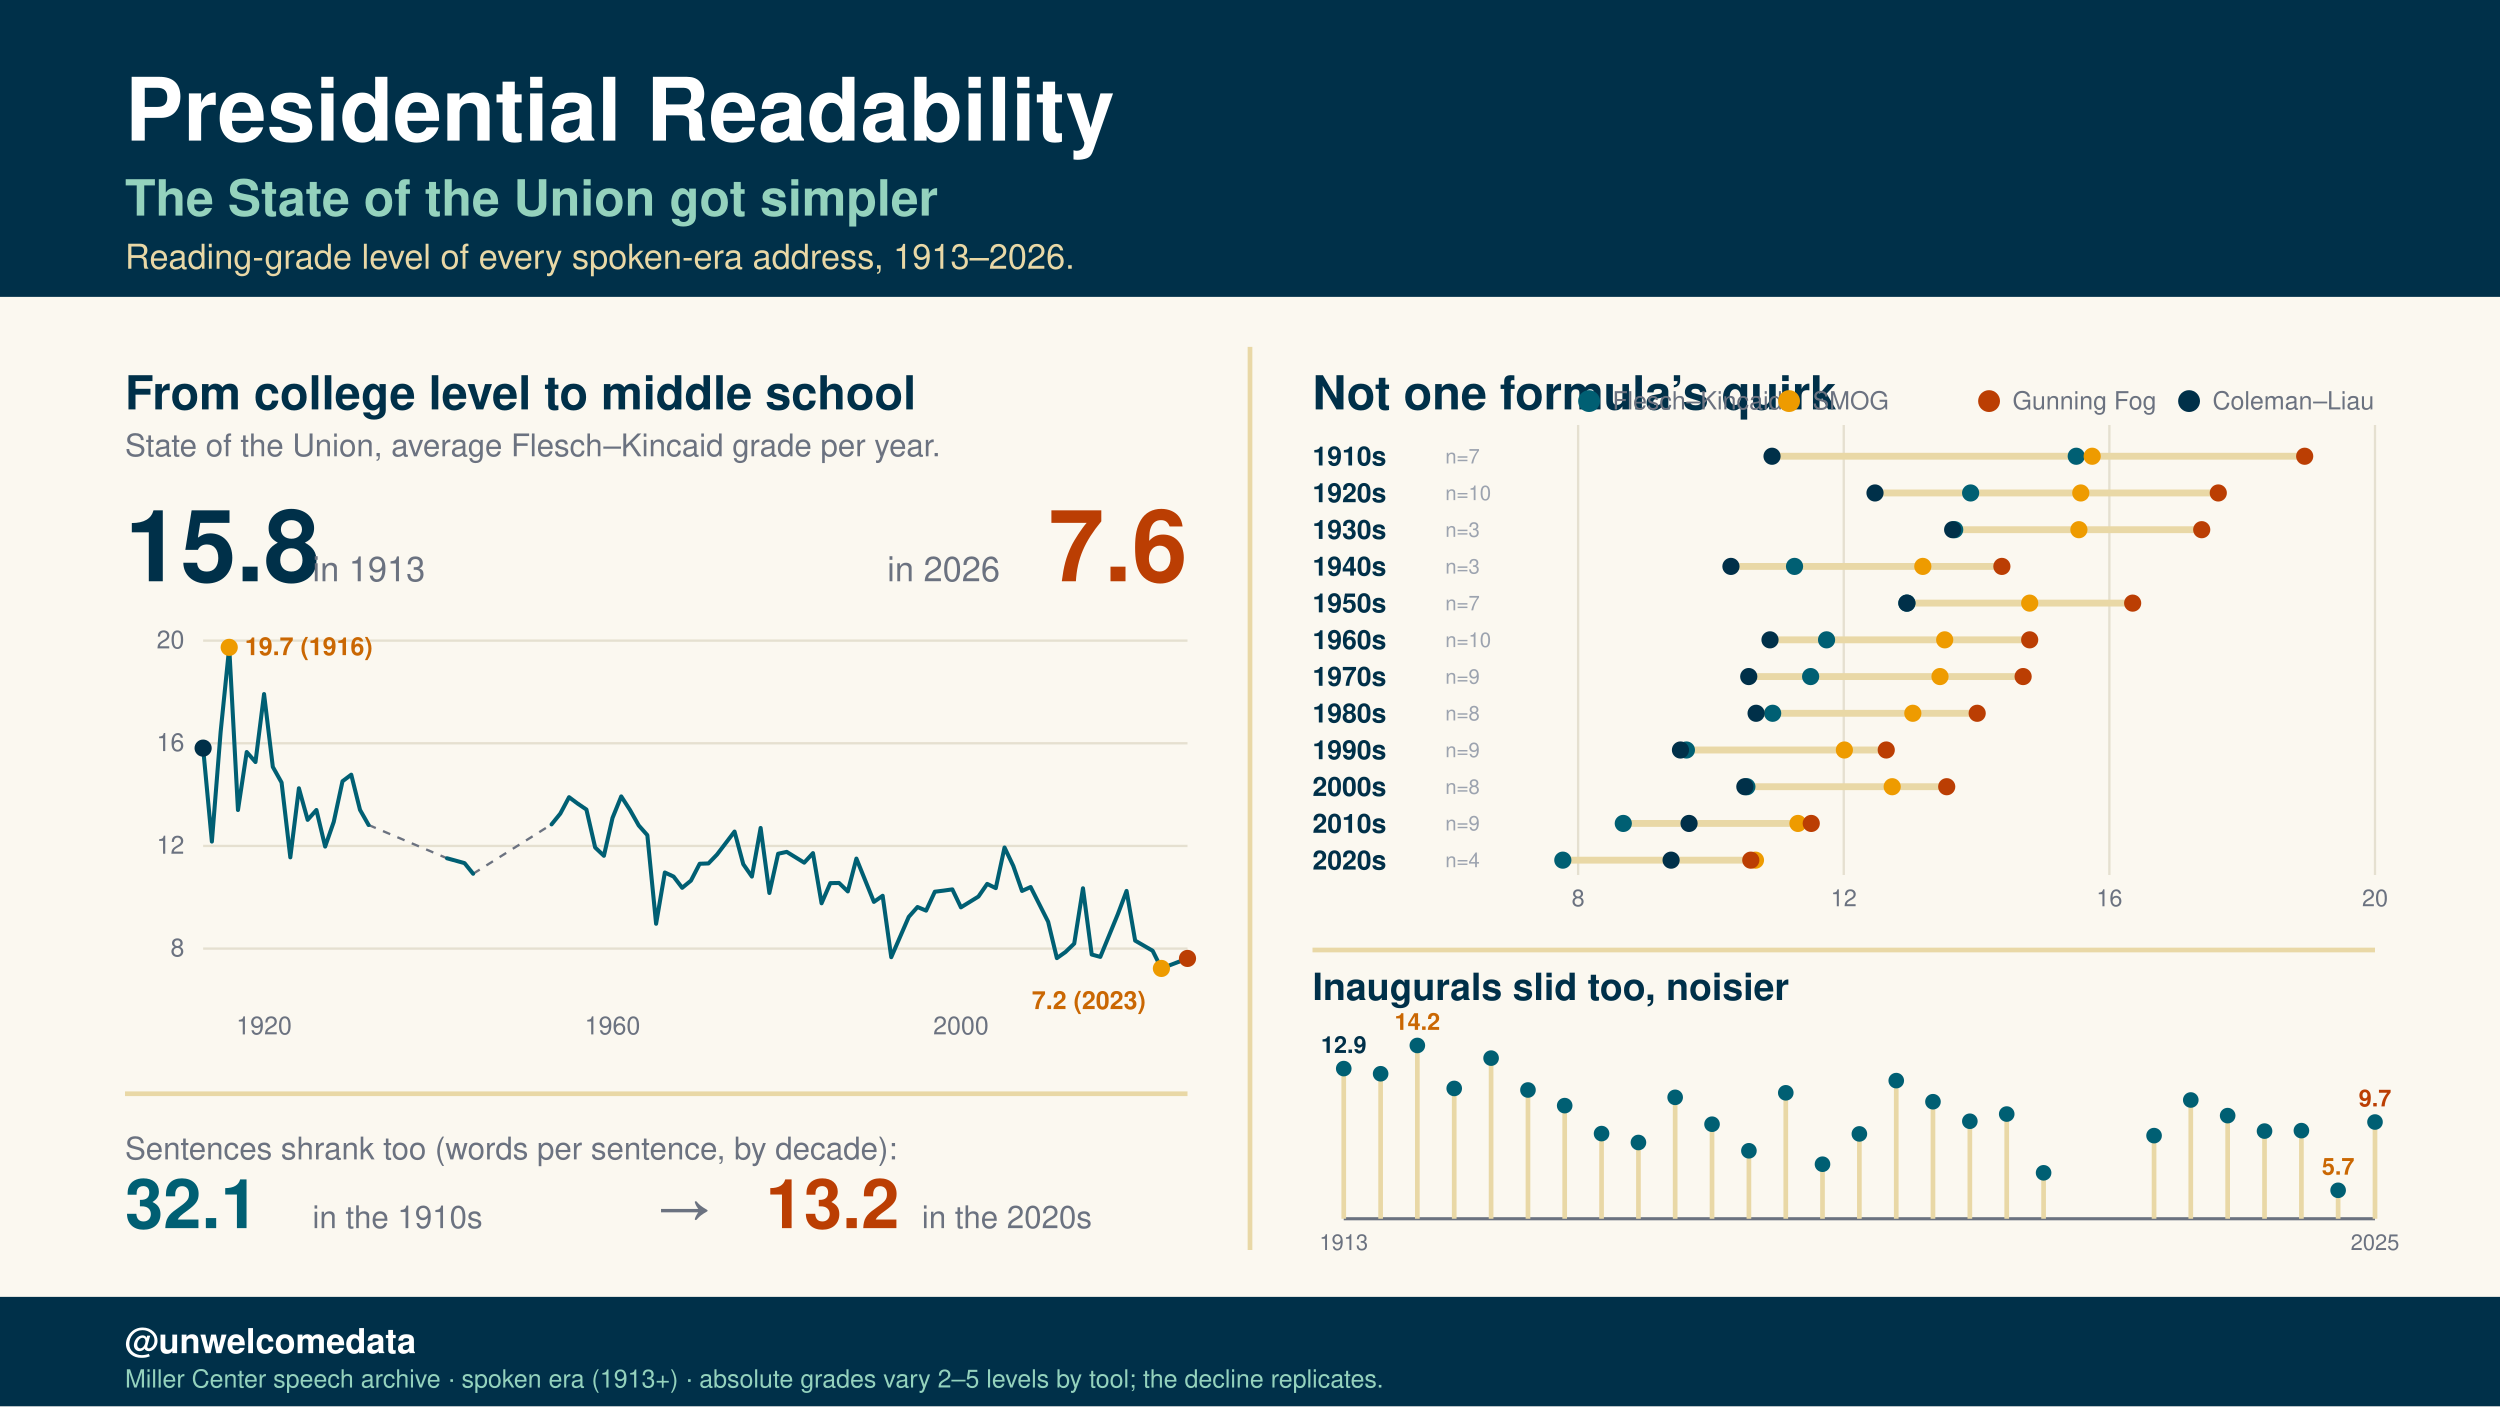
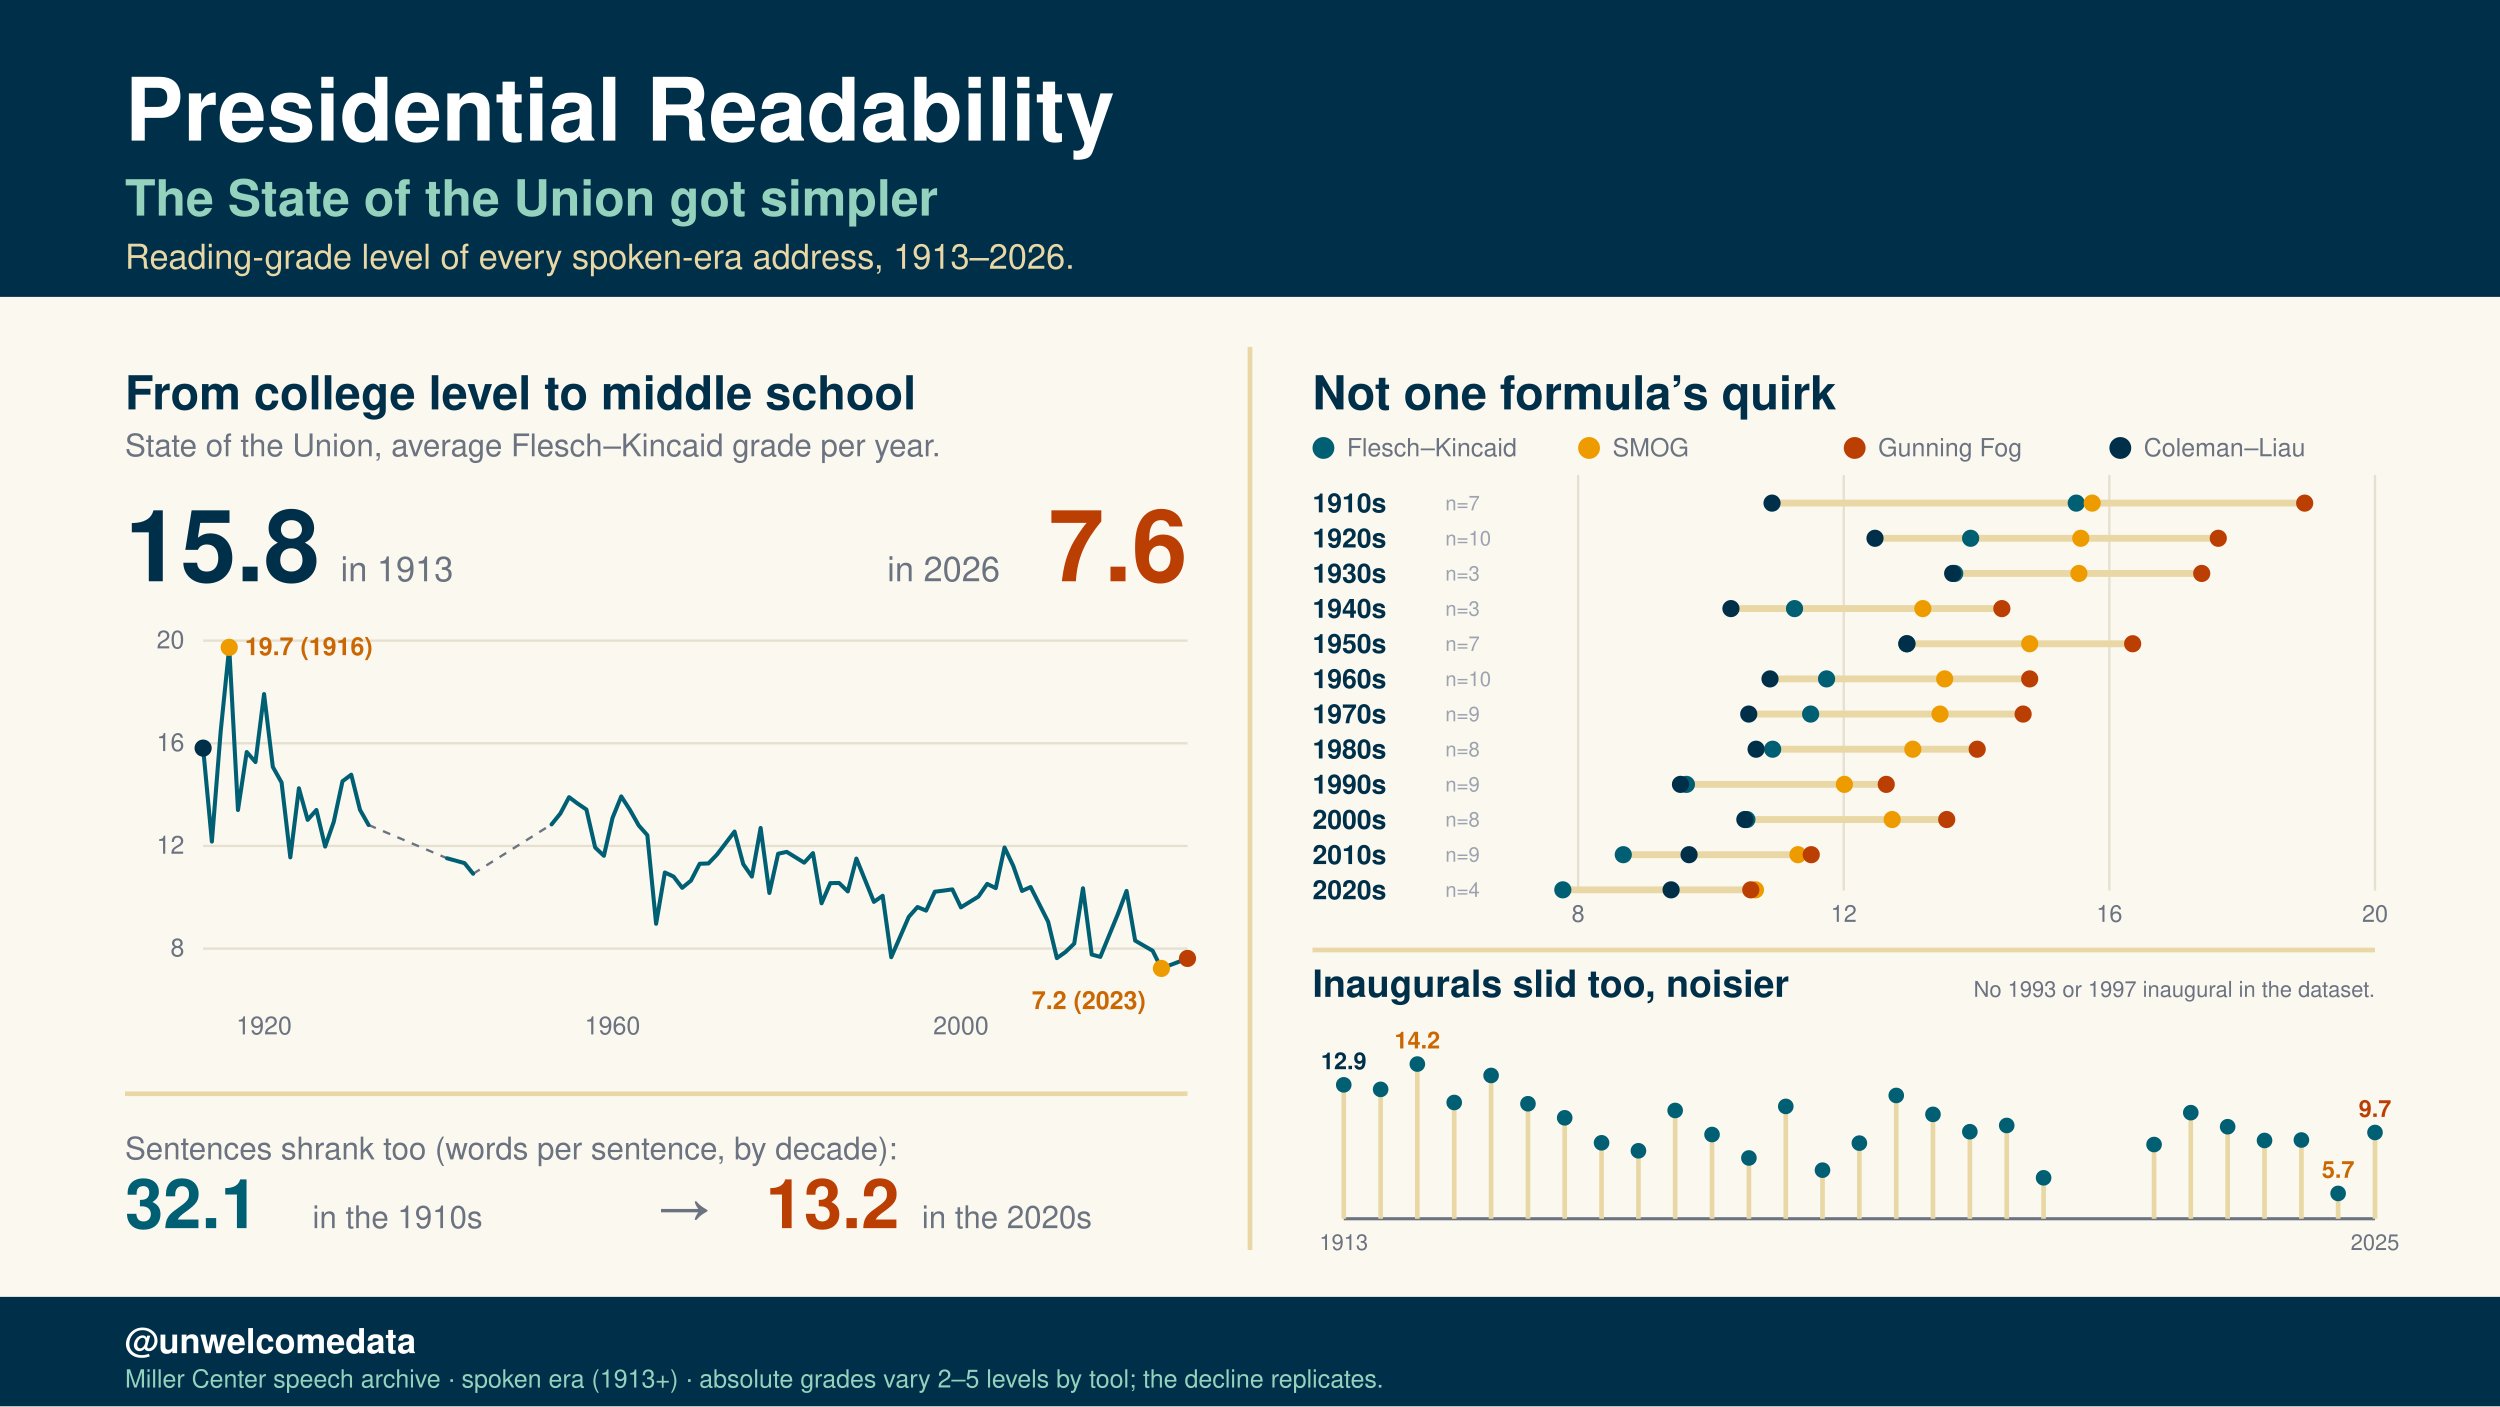
<svg xmlns="http://www.w3.org/2000/svg" width="1600" height="900" viewBox="0 0 1600 900" font-family="Helvetica, Arial, sans-serif">
  <rect width="1600" height="900" fill="#FBF8F0" />
  <rect x="0" y="0" width="1600" height="190" fill="#003049" />
  <text x="80.0" y="90.0" fill="#FFFFFF" font-size="56" font-weight="bold">Presidential Readability</text>
  <text x="80.0" y="138.0" fill="#94D2BD" font-size="32" font-weight="bold">The State of the Union got simpler</text>
  <text x="80.0" y="172.0" fill="#E9D8A6" font-size="22">Reading-grade level of every spoken-era address, 1913–2026.</text>
  <line x1="800" y1="222" x2="800" y2="800" stroke="#E9D8A6" stroke-width="3" />
  <text x="80.0" y="262.0" fill="#003049" font-size="30" font-weight="bold">From college level to middle school</text>
  <text x="80.0" y="292.0" fill="#6B7280" font-size="20">State of the Union, average Flesch–Kincaid grade per year.</text>
  <text x="80.0" y="372.0" fill="#003049" font-size="64" font-weight="bold">15.8</text>
-   <text x="200.0" y="372.0" fill="#6B7280" font-size="22">in 1913</text>
+   <text x="218.0" y="372.0" fill="#6B7280" font-size="22">in 1913</text>
  <text x="760.0" y="372.0" fill="#BB3E03" font-size="64" font-weight="bold" text-anchor="end">7.6</text>
  <text x="640.0" y="372.0" fill="#6B7280" font-size="22" text-anchor="end">in 2026</text>
  <line x1="130" y1="607.1" x2="760" y2="607.1" stroke="#E5E0D0" stroke-width="1.5" />
  <text x="118.0" y="612.1" fill="#6B7280" font-size="16" text-anchor="end">8</text>
  <line x1="130" y1="541.4" x2="760" y2="541.4" stroke="#E5E0D0" stroke-width="1.5" />
  <text x="118.0" y="546.4" fill="#6B7280" font-size="16" text-anchor="end">12</text>
  <line x1="130" y1="475.7" x2="760" y2="475.7" stroke="#E5E0D0" stroke-width="1.5" />
  <text x="118.0" y="480.7" fill="#6B7280" font-size="16" text-anchor="end">16</text>
  <line x1="130" y1="410.0" x2="760" y2="410.0" stroke="#E5E0D0" stroke-width="1.5" />
  <text x="118.0" y="415.0" fill="#6B7280" font-size="16" text-anchor="end">20</text>
  <line x1="235.9" y1="528.0" x2="286.1" y2="549.3" stroke="#6B7280" stroke-width="1.5" stroke-dasharray="5 5" />
  <line x1="302.8" y1="559.2" x2="353.0" y2="527.6" stroke="#6B7280" stroke-width="1.5" stroke-dasharray="5 5" />
  <polyline class="sotu" points="130.0,478.8 135.6,538.6 141.2,468.5 146.7,414.3 152.3,518.4 157.9,481.3 163.5,487.7 169.0,444.2 174.6,490.8 180.2,500.8 185.8,548.7 191.3,504.5 196.9,524.7 202.5,518.4 208.1,541.8 213.6,526.0 219.2,500.0 224.8,495.8 230.4,518.3 235.9,528.0" fill="none" stroke="#005F73" stroke-width="2.6" stroke-linejoin="round" stroke-linecap="round" />
  <polyline class="sotu" points="286.1,549.3 297.3,552.4 302.8,559.2" fill="none" stroke="#005F73" stroke-width="2.6" stroke-linejoin="round" stroke-linecap="round" />
  <polyline class="sotu" points="353.0,527.6 358.6,520.7 364.2,510.2 369.7,514.3 375.3,518.1 380.9,542.4 386.5,547.7 392.0,523.5 397.6,509.7 403.2,518.4 408.8,528.3 414.3,534.5 419.9,591.2 425.5,558.4 431.1,561.0 436.6,568.2 442.2,563.6 447.8,552.8 453.4,552.6 458.9,546.9 470.1,532.2 475.7,553.1 481.2,561.0 486.8,529.9 492.4,571.5 498.0,546.4 503.5,545.2 514.7,552.1 520.3,546.0 525.8,578.1 531.4,565.2 537.0,565.1 542.6,570.5 548.1,549.5 559.3,577.2 564.9,573.3 570.4,612.6 581.6,586.8 587.2,580.5 592.7,582.8 598.3,570.7 603.9,570.0 609.5,569.2 615.0,580.7 626.2,573.8 631.8,565.7 637.3,568.4 642.9,542.4 648.5,554.2 654.1,570.2 659.6,567.7 670.8,589.9 676.4,613.2 681.9,609.3 687.5,603.9 693.1,568.5 698.7,610.9 704.2,612.4 715.4,585.1 721.0,570.2 726.5,602.0 737.7,608.5 743.3,619.8 760.0,613.4" fill="none" stroke="#005F73" stroke-width="2.6" stroke-linejoin="round" stroke-linecap="round" />
  <circle class="dot" data-year="1913" cx="130.0" cy="478.8" r="5.5" fill="#003049" />
  <circle class="dot" data-year="2026" cx="760.0" cy="613.4" r="5.5" fill="#BB3E03" />
  <circle class="dot" data-year="1916" cx="146.7" cy="414.3" r="5.5" fill="#EE9B00" />
  <circle class="dot" data-year="2023" cx="743.3" cy="619.8" r="5.5" fill="#EE9B00" />
  <text x="156.7" y="419.3" fill="#CA6702" font-size="16" font-weight="bold">19.7 (1916)</text>
  <text x="733.3" y="645.8" fill="#CA6702" font-size="16" font-weight="bold" text-anchor="end">7.2 (2023)</text>
  <text x="169.0" y="662.0" fill="#6B7280" font-size="16" text-anchor="middle">1920</text>
  <text x="392.0" y="662.0" fill="#6B7280" font-size="16" text-anchor="middle">1960</text>
  <text x="615.0" y="662.0" fill="#6B7280" font-size="16" text-anchor="middle">2000</text>
  <line x1="80" y1="700" x2="760" y2="700" stroke="#E9D8A6" stroke-width="3" />
  <text x="80.0" y="742.0" fill="#6B7280" font-size="20">Sentences shrank too (words per sentence, by decade):</text>
  <text x="80.0" y="786.0" fill="#005F73" font-size="44" font-weight="bold">32.1</text>
  <text x="200.0" y="786.0" fill="#6B7280" font-size="20">in the 1910s</text>
  <text x="420.0" y="786.0" fill="#6B7280" font-size="36">→</text>
  <text x="490.0" y="786.0" fill="#BB3E03" font-size="44" font-weight="bold">13.2</text>
  <text x="590.0" y="786.0" fill="#6B7280" font-size="20">in the 2020s</text>
  <text x="840.0" y="262.0" fill="#003049" font-size="30" font-weight="bold">Not one formula’s quirk</text>
-   <text x="840.0" y="282.0" fill="#6B7280" font-size="1" />
-   <circle cx="1017.0" cy="256.7" r="7" fill="#005F73" />
-   <text x="1032.0" y="262.0" fill="#6B7280" font-size="16">Flesch–Kincaid</text>
-   <circle cx="1145.0" cy="256.7" r="7" fill="#EE9B00" />
-   <text x="1160.0" y="262.0" fill="#6B7280" font-size="16">SMOG</text>
-   <circle cx="1273.0" cy="256.7" r="7" fill="#BB3E03" />
-   <text x="1288.0" y="262.0" fill="#6B7280" font-size="16">Gunning Fog</text>
-   <circle cx="1401.0" cy="256.7" r="7" fill="#003049" />
-   <text x="1416.0" y="262.0" fill="#6B7280" font-size="16">Coleman–Liau</text>
-   <line x1="1010.0" y1="272" x2="1010.0" y2="560" stroke="#E5E0D0" stroke-width="1.5" />
-   <text x="1010.0" y="580.0" fill="#6B7280" font-size="15" text-anchor="middle">8</text>
-   <line x1="1180.0" y1="272" x2="1180.0" y2="560" stroke="#E5E0D0" stroke-width="1.5" />
-   <text x="1180.0" y="580.0" fill="#6B7280" font-size="15" text-anchor="middle">12</text>
-   <line x1="1350.0" y1="272" x2="1350.0" y2="560" stroke="#E5E0D0" stroke-width="1.5" />
-   <text x="1350.0" y="580.0" fill="#6B7280" font-size="15" text-anchor="middle">16</text>
-   <line x1="1520.0" y1="272" x2="1520.0" y2="560" stroke="#E5E0D0" stroke-width="1.5" />
-   <text x="1520.0" y="580.0" fill="#6B7280" font-size="15" text-anchor="middle">20</text>
-   <line x1="1134.1" y1="292.0" x2="1475.0" y2="292.0" stroke="#E9D8A6" stroke-width="4.4" stroke-linecap="round" />
-   <text x="840.0" y="297.9" fill="#003049" font-size="17" font-weight="bold">1910s</text>
-   <text x="925.0" y="296.6" fill="#9CA3AF" font-size="13">n=7</text>
-   <circle class="fdot" data-decade="1910" data-f="fk_grade" cx="1328.8" cy="292.0" r="5.5" fill="#005F73" />
-   <circle class="fdot" data-decade="1910" data-f="smog_index" cx="1339.0" cy="292.0" r="5.5" fill="#EE9B00" />
-   <circle class="fdot" data-decade="1910" data-f="gunning_fog" cx="1475.0" cy="292.0" r="5.5" fill="#BB3E03" />
-   <circle class="fdot" data-decade="1910" data-f="coleman_liau" cx="1134.1" cy="292.0" r="5.5" fill="#003049" />
-   <line x1="1200.0" y1="315.5" x2="1419.7" y2="315.5" stroke="#E9D8A6" stroke-width="4.4" stroke-linecap="round" />
-   <text x="840.0" y="321.4" fill="#003049" font-size="17" font-weight="bold">1920s</text>
-   <text x="925.0" y="320.1" fill="#9CA3AF" font-size="13">n=10</text>
-   <circle class="fdot" data-decade="1920" data-f="fk_grade" cx="1261.2" cy="315.5" r="5.5" fill="#005F73" />
-   <circle class="fdot" data-decade="1920" data-f="smog_index" cx="1331.7" cy="315.5" r="5.5" fill="#EE9B00" />
-   <circle class="fdot" data-decade="1920" data-f="gunning_fog" cx="1419.7" cy="315.5" r="5.5" fill="#BB3E03" />
-   <circle class="fdot" data-decade="1920" data-f="coleman_liau" cx="1200.0" cy="315.5" r="5.5" fill="#003049" />
-   <line x1="1249.7" y1="339.0" x2="1409.1" y2="339.0" stroke="#E9D8A6" stroke-width="4.4" stroke-linecap="round" />
-   <text x="840.0" y="344.9" fill="#003049" font-size="17" font-weight="bold">1930s</text>
-   <text x="925.0" y="343.6" fill="#9CA3AF" font-size="13">n=3</text>
-   <circle class="fdot" data-decade="1930" data-f="fk_grade" cx="1251.0" cy="339.0" r="5.5" fill="#005F73" />
-   <circle class="fdot" data-decade="1930" data-f="smog_index" cx="1330.5" cy="339.0" r="5.5" fill="#EE9B00" />
-   <circle class="fdot" data-decade="1930" data-f="gunning_fog" cx="1409.1" cy="339.0" r="5.5" fill="#BB3E03" />
-   <circle class="fdot" data-decade="1930" data-f="coleman_liau" cx="1249.7" cy="339.0" r="5.5" fill="#003049" />
-   <line x1="1107.8" y1="362.5" x2="1281.2" y2="362.5" stroke="#E9D8A6" stroke-width="4.4" stroke-linecap="round" />
-   <text x="840.0" y="368.4" fill="#003049" font-size="17" font-weight="bold">1940s</text>
-   <text x="925.0" y="367.1" fill="#9CA3AF" font-size="13">n=3</text>
-   <circle class="fdot" data-decade="1940" data-f="fk_grade" cx="1148.5" cy="362.5" r="5.5" fill="#005F73" />
-   <circle class="fdot" data-decade="1940" data-f="smog_index" cx="1230.6" cy="362.5" r="5.5" fill="#EE9B00" />
-   <circle class="fdot" data-decade="1940" data-f="gunning_fog" cx="1281.2" cy="362.5" r="5.5" fill="#BB3E03" />
-   <circle class="fdot" data-decade="1940" data-f="coleman_liau" cx="1107.8" cy="362.5" r="5.5" fill="#003049" />
-   <line x1="1220.4" y1="386.0" x2="1364.9" y2="386.0" stroke="#E9D8A6" stroke-width="4.4" stroke-linecap="round" />
-   <text x="840.0" y="391.9" fill="#003049" font-size="17" font-weight="bold">1950s</text>
-   <text x="925.0" y="390.6" fill="#9CA3AF" font-size="13">n=7</text>
-   <circle class="fdot" data-decade="1950" data-f="fk_grade" cx="1220.4" cy="386.0" r="5.5" fill="#005F73" />
-   <circle class="fdot" data-decade="1950" data-f="smog_index" cx="1299.0" cy="386.0" r="5.5" fill="#EE9B00" />
-   <circle class="fdot" data-decade="1950" data-f="gunning_fog" cx="1364.9" cy="386.0" r="5.5" fill="#BB3E03" />
-   <circle class="fdot" data-decade="1950" data-f="coleman_liau" cx="1220.4" cy="386.0" r="5.5" fill="#003049" />
-   <line x1="1132.8" y1="409.5" x2="1299.0" y2="409.5" stroke="#E9D8A6" stroke-width="4.4" stroke-linecap="round" />
-   <text x="840.0" y="415.4" fill="#003049" font-size="17" font-weight="bold">1960s</text>
-   <text x="925.0" y="414.1" fill="#9CA3AF" font-size="13">n=10</text>
-   <circle class="fdot" data-decade="1960" data-f="fk_grade" cx="1169.0" cy="409.5" r="5.5" fill="#005F73" />
-   <circle class="fdot" data-decade="1960" data-f="smog_index" cx="1244.6" cy="409.5" r="5.5" fill="#EE9B00" />
-   <circle class="fdot" data-decade="1960" data-f="gunning_fog" cx="1299.0" cy="409.5" r="5.5" fill="#BB3E03" />
-   <circle class="fdot" data-decade="1960" data-f="coleman_liau" cx="1132.8" cy="409.5" r="5.5" fill="#003049" />
-   <line x1="1119.2" y1="433.0" x2="1294.8" y2="433.0" stroke="#E9D8A6" stroke-width="4.4" stroke-linecap="round" />
-   <text x="840.0" y="438.9" fill="#003049" font-size="17" font-weight="bold">1970s</text>
-   <text x="925.0" y="437.6" fill="#9CA3AF" font-size="13">n=9</text>
-   <circle class="fdot" data-decade="1970" data-f="fk_grade" cx="1158.8" cy="433.0" r="5.5" fill="#005F73" />
-   <circle class="fdot" data-decade="1970" data-f="smog_index" cx="1241.6" cy="433.0" r="5.5" fill="#EE9B00" />
-   <circle class="fdot" data-decade="1970" data-f="gunning_fog" cx="1294.8" cy="433.0" r="5.5" fill="#BB3E03" />
-   <circle class="fdot" data-decade="1970" data-f="coleman_liau" cx="1119.2" cy="433.0" r="5.5" fill="#003049" />
-   <line x1="1123.9" y1="456.5" x2="1265.4" y2="456.5" stroke="#E9D8A6" stroke-width="4.4" stroke-linecap="round" />
-   <text x="840.0" y="462.4" fill="#003049" font-size="17" font-weight="bold">1980s</text>
-   <text x="925.0" y="461.1" fill="#9CA3AF" font-size="13">n=8</text>
-   <circle class="fdot" data-decade="1980" data-f="fk_grade" cx="1134.5" cy="456.5" r="5.5" fill="#005F73" />
-   <circle class="fdot" data-decade="1980" data-f="smog_index" cx="1224.2" cy="456.5" r="5.5" fill="#EE9B00" />
-   <circle class="fdot" data-decade="1980" data-f="gunning_fog" cx="1265.4" cy="456.5" r="5.5" fill="#BB3E03" />
-   <circle class="fdot" data-decade="1980" data-f="coleman_liau" cx="1123.9" cy="456.5" r="5.5" fill="#003049" />
-   <line x1="1075.5" y1="480.0" x2="1207.2" y2="480.0" stroke="#E9D8A6" stroke-width="4.4" stroke-linecap="round" />
-   <text x="840.0" y="485.9" fill="#003049" font-size="17" font-weight="bold">1990s</text>
-   <text x="925.0" y="484.6" fill="#9CA3AF" font-size="13">n=9</text>
-   <circle class="fdot" data-decade="1990" data-f="fk_grade" cx="1079.3" cy="480.0" r="5.5" fill="#005F73" />
-   <circle class="fdot" data-decade="1990" data-f="smog_index" cx="1180.4" cy="480.0" r="5.5" fill="#EE9B00" />
-   <circle class="fdot" data-decade="1990" data-f="gunning_fog" cx="1207.2" cy="480.0" r="5.5" fill="#BB3E03" />
-   <circle class="fdot" data-decade="1990" data-f="coleman_liau" cx="1075.5" cy="480.0" r="5.5" fill="#003049" />
-   <line x1="1116.7" y1="503.5" x2="1245.9" y2="503.5" stroke="#E9D8A6" stroke-width="4.4" stroke-linecap="round" />
-   <text x="840.0" y="509.4" fill="#003049" font-size="17" font-weight="bold">2000s</text>
-   <text x="925.0" y="508.1" fill="#9CA3AF" font-size="13">n=8</text>
-   <circle class="fdot" data-decade="2000" data-f="fk_grade" cx="1118.0" cy="503.5" r="5.5" fill="#005F73" />
-   <circle class="fdot" data-decade="2000" data-f="smog_index" cx="1211.0" cy="503.5" r="5.5" fill="#EE9B00" />
-   <circle class="fdot" data-decade="2000" data-f="gunning_fog" cx="1245.9" cy="503.5" r="5.5" fill="#BB3E03" />
-   <circle class="fdot" data-decade="2000" data-f="coleman_liau" cx="1116.7" cy="503.5" r="5.5" fill="#003049" />
-   <line x1="1038.9" y1="527.0" x2="1159.2" y2="527.0" stroke="#E9D8A6" stroke-width="4.4" stroke-linecap="round" />
-   <text x="840.0" y="533.0" fill="#003049" font-size="17" font-weight="bold">2010s</text>
-   <text x="925.0" y="531.5" fill="#9CA3AF" font-size="13">n=9</text>
-   <circle class="fdot" data-decade="2010" data-f="fk_grade" cx="1038.9" cy="527.0" r="5.5" fill="#005F73" />
-   <circle class="fdot" data-decade="2010" data-f="smog_index" cx="1150.7" cy="527.0" r="5.5" fill="#EE9B00" />
-   <circle class="fdot" data-decade="2010" data-f="gunning_fog" cx="1159.2" cy="527.0" r="5.5" fill="#BB3E03" />
-   <circle class="fdot" data-decade="2010" data-f="coleman_liau" cx="1081.0" cy="527.0" r="5.5" fill="#003049" />
-   <line x1="1000.2" y1="550.5" x2="1123.5" y2="550.5" stroke="#E9D8A6" stroke-width="4.4" stroke-linecap="round" />
-   <text x="840.0" y="556.5" fill="#003049" font-size="17" font-weight="bold">2020s</text>
-   <text x="925.0" y="555.0" fill="#9CA3AF" font-size="13">n=4</text>
-   <circle class="fdot" data-decade="2020" data-f="fk_grade" cx="1000.2" cy="550.5" r="5.5" fill="#005F73" />
-   <circle class="fdot" data-decade="2020" data-f="smog_index" cx="1123.5" cy="550.5" r="5.5" fill="#EE9B00" />
-   <circle class="fdot" data-decade="2020" data-f="gunning_fog" cx="1120.5" cy="550.5" r="5.5" fill="#BB3E03" />
-   <circle class="fdot" data-decade="2020" data-f="coleman_liau" cx="1069.5" cy="550.5" r="5.5" fill="#003049" />
+   <circle cx="847.0" cy="286.7" r="7" fill="#005F73" />
+   <text x="862.0" y="292.0" fill="#6B7280" font-size="16">Flesch–Kincaid</text>
+   <circle cx="1017.0" cy="286.7" r="7" fill="#EE9B00" />
+   <text x="1032.0" y="292.0" fill="#6B7280" font-size="16">SMOG</text>
+   <circle cx="1187.0" cy="286.7" r="7" fill="#BB3E03" />
+   <text x="1202.0" y="292.0" fill="#6B7280" font-size="16">Gunning Fog</text>
+   <circle cx="1357.0" cy="286.7" r="7" fill="#003049" />
+   <text x="1372.0" y="292.0" fill="#6B7280" font-size="16">Coleman–Liau</text>
+   <line x1="1010.0" y1="304" x2="1010.0" y2="570" stroke="#E5E0D0" stroke-width="1.5" />
+   <text x="1010.0" y="590.0" fill="#6B7280" font-size="15" text-anchor="middle">8</text>
+   <line x1="1180.0" y1="304" x2="1180.0" y2="570" stroke="#E5E0D0" stroke-width="1.5" />
+   <text x="1180.0" y="590.0" fill="#6B7280" font-size="15" text-anchor="middle">12</text>
+   <line x1="1350.0" y1="304" x2="1350.0" y2="570" stroke="#E5E0D0" stroke-width="1.5" />
+   <text x="1350.0" y="590.0" fill="#6B7280" font-size="15" text-anchor="middle">16</text>
+   <line x1="1520.0" y1="304" x2="1520.0" y2="570" stroke="#E5E0D0" stroke-width="1.5" />
+   <text x="1520.0" y="590.0" fill="#6B7280" font-size="15" text-anchor="middle">20</text>
+   <line x1="1134.1" y1="322.0" x2="1475.0" y2="322.0" stroke="#E9D8A6" stroke-width="4.4" stroke-linecap="round" />
+   <text x="840.0" y="327.9" fill="#003049" font-size="17" font-weight="bold">1910s</text>
+   <text x="925.0" y="326.6" fill="#9CA3AF" font-size="13">n=7</text>
+   <circle class="fdot" data-decade="1910" data-f="fk_grade" cx="1328.8" cy="322.0" r="5.5" fill="#005F73" />
+   <circle class="fdot" data-decade="1910" data-f="smog_index" cx="1339.0" cy="322.0" r="5.5" fill="#EE9B00" />
+   <circle class="fdot" data-decade="1910" data-f="gunning_fog" cx="1475.0" cy="322.0" r="5.5" fill="#BB3E03" />
+   <circle class="fdot" data-decade="1910" data-f="coleman_liau" cx="1134.1" cy="322.0" r="5.5" fill="#003049" />
+   <line x1="1200.0" y1="344.5" x2="1419.7" y2="344.5" stroke="#E9D8A6" stroke-width="4.4" stroke-linecap="round" />
+   <text x="840.0" y="350.4" fill="#003049" font-size="17" font-weight="bold">1920s</text>
+   <text x="925.0" y="349.1" fill="#9CA3AF" font-size="13">n=10</text>
+   <circle class="fdot" data-decade="1920" data-f="fk_grade" cx="1261.2" cy="344.5" r="5.5" fill="#005F73" />
+   <circle class="fdot" data-decade="1920" data-f="smog_index" cx="1331.7" cy="344.5" r="5.5" fill="#EE9B00" />
+   <circle class="fdot" data-decade="1920" data-f="gunning_fog" cx="1419.7" cy="344.5" r="5.5" fill="#BB3E03" />
+   <circle class="fdot" data-decade="1920" data-f="coleman_liau" cx="1200.0" cy="344.5" r="5.5" fill="#003049" />
+   <line x1="1249.7" y1="367.0" x2="1409.1" y2="367.0" stroke="#E9D8A6" stroke-width="4.4" stroke-linecap="round" />
+   <text x="840.0" y="372.9" fill="#003049" font-size="17" font-weight="bold">1930s</text>
+   <text x="925.0" y="371.6" fill="#9CA3AF" font-size="13">n=3</text>
+   <circle class="fdot" data-decade="1930" data-f="fk_grade" cx="1251.0" cy="367.0" r="5.5" fill="#005F73" />
+   <circle class="fdot" data-decade="1930" data-f="smog_index" cx="1330.5" cy="367.0" r="5.5" fill="#EE9B00" />
+   <circle class="fdot" data-decade="1930" data-f="gunning_fog" cx="1409.1" cy="367.0" r="5.5" fill="#BB3E03" />
+   <circle class="fdot" data-decade="1930" data-f="coleman_liau" cx="1249.7" cy="367.0" r="5.5" fill="#003049" />
+   <line x1="1107.8" y1="389.5" x2="1281.2" y2="389.5" stroke="#E9D8A6" stroke-width="4.4" stroke-linecap="round" />
+   <text x="840.0" y="395.4" fill="#003049" font-size="17" font-weight="bold">1940s</text>
+   <text x="925.0" y="394.1" fill="#9CA3AF" font-size="13">n=3</text>
+   <circle class="fdot" data-decade="1940" data-f="fk_grade" cx="1148.5" cy="389.5" r="5.5" fill="#005F73" />
+   <circle class="fdot" data-decade="1940" data-f="smog_index" cx="1230.6" cy="389.5" r="5.5" fill="#EE9B00" />
+   <circle class="fdot" data-decade="1940" data-f="gunning_fog" cx="1281.2" cy="389.5" r="5.5" fill="#BB3E03" />
+   <circle class="fdot" data-decade="1940" data-f="coleman_liau" cx="1107.8" cy="389.5" r="5.5" fill="#003049" />
+   <line x1="1220.4" y1="412.0" x2="1364.9" y2="412.0" stroke="#E9D8A6" stroke-width="4.4" stroke-linecap="round" />
+   <text x="840.0" y="417.9" fill="#003049" font-size="17" font-weight="bold">1950s</text>
+   <text x="925.0" y="416.6" fill="#9CA3AF" font-size="13">n=7</text>
+   <circle class="fdot" data-decade="1950" data-f="fk_grade" cx="1220.4" cy="412.0" r="5.5" fill="#005F73" />
+   <circle class="fdot" data-decade="1950" data-f="smog_index" cx="1299.0" cy="412.0" r="5.5" fill="#EE9B00" />
+   <circle class="fdot" data-decade="1950" data-f="gunning_fog" cx="1364.9" cy="412.0" r="5.5" fill="#BB3E03" />
+   <circle class="fdot" data-decade="1950" data-f="coleman_liau" cx="1220.4" cy="412.0" r="5.5" fill="#003049" />
+   <line x1="1132.8" y1="434.5" x2="1299.0" y2="434.5" stroke="#E9D8A6" stroke-width="4.4" stroke-linecap="round" />
+   <text x="840.0" y="440.4" fill="#003049" font-size="17" font-weight="bold">1960s</text>
+   <text x="925.0" y="439.1" fill="#9CA3AF" font-size="13">n=10</text>
+   <circle class="fdot" data-decade="1960" data-f="fk_grade" cx="1169.0" cy="434.5" r="5.5" fill="#005F73" />
+   <circle class="fdot" data-decade="1960" data-f="smog_index" cx="1244.6" cy="434.5" r="5.5" fill="#EE9B00" />
+   <circle class="fdot" data-decade="1960" data-f="gunning_fog" cx="1299.0" cy="434.5" r="5.5" fill="#BB3E03" />
+   <circle class="fdot" data-decade="1960" data-f="coleman_liau" cx="1132.8" cy="434.5" r="5.5" fill="#003049" />
+   <line x1="1119.2" y1="457.0" x2="1294.8" y2="457.0" stroke="#E9D8A6" stroke-width="4.4" stroke-linecap="round" />
+   <text x="840.0" y="462.9" fill="#003049" font-size="17" font-weight="bold">1970s</text>
+   <text x="925.0" y="461.6" fill="#9CA3AF" font-size="13">n=9</text>
+   <circle class="fdot" data-decade="1970" data-f="fk_grade" cx="1158.8" cy="457.0" r="5.5" fill="#005F73" />
+   <circle class="fdot" data-decade="1970" data-f="smog_index" cx="1241.6" cy="457.0" r="5.5" fill="#EE9B00" />
+   <circle class="fdot" data-decade="1970" data-f="gunning_fog" cx="1294.8" cy="457.0" r="5.5" fill="#BB3E03" />
+   <circle class="fdot" data-decade="1970" data-f="coleman_liau" cx="1119.2" cy="457.0" r="5.5" fill="#003049" />
+   <line x1="1123.9" y1="479.5" x2="1265.4" y2="479.5" stroke="#E9D8A6" stroke-width="4.4" stroke-linecap="round" />
+   <text x="840.0" y="485.4" fill="#003049" font-size="17" font-weight="bold">1980s</text>
+   <text x="925.0" y="484.1" fill="#9CA3AF" font-size="13">n=8</text>
+   <circle class="fdot" data-decade="1980" data-f="fk_grade" cx="1134.5" cy="479.5" r="5.5" fill="#005F73" />
+   <circle class="fdot" data-decade="1980" data-f="smog_index" cx="1224.2" cy="479.5" r="5.5" fill="#EE9B00" />
+   <circle class="fdot" data-decade="1980" data-f="gunning_fog" cx="1265.4" cy="479.5" r="5.5" fill="#BB3E03" />
+   <circle class="fdot" data-decade="1980" data-f="coleman_liau" cx="1123.9" cy="479.5" r="5.5" fill="#003049" />
+   <line x1="1075.5" y1="502.0" x2="1207.2" y2="502.0" stroke="#E9D8A6" stroke-width="4.4" stroke-linecap="round" />
+   <text x="840.0" y="507.9" fill="#003049" font-size="17" font-weight="bold">1990s</text>
+   <text x="925.0" y="506.6" fill="#9CA3AF" font-size="13">n=9</text>
+   <circle class="fdot" data-decade="1990" data-f="fk_grade" cx="1079.3" cy="502.0" r="5.5" fill="#005F73" />
+   <circle class="fdot" data-decade="1990" data-f="smog_index" cx="1180.4" cy="502.0" r="5.5" fill="#EE9B00" />
+   <circle class="fdot" data-decade="1990" data-f="gunning_fog" cx="1207.2" cy="502.0" r="5.5" fill="#BB3E03" />
+   <circle class="fdot" data-decade="1990" data-f="coleman_liau" cx="1075.5" cy="502.0" r="5.5" fill="#003049" />
+   <line x1="1116.7" y1="524.5" x2="1245.9" y2="524.5" stroke="#E9D8A6" stroke-width="4.4" stroke-linecap="round" />
+   <text x="840.0" y="530.5" fill="#003049" font-size="17" font-weight="bold">2000s</text>
+   <text x="925.0" y="529.0" fill="#9CA3AF" font-size="13">n=8</text>
+   <circle class="fdot" data-decade="2000" data-f="fk_grade" cx="1118.0" cy="524.5" r="5.5" fill="#005F73" />
+   <circle class="fdot" data-decade="2000" data-f="smog_index" cx="1211.0" cy="524.5" r="5.5" fill="#EE9B00" />
+   <circle class="fdot" data-decade="2000" data-f="gunning_fog" cx="1245.9" cy="524.5" r="5.5" fill="#BB3E03" />
+   <circle class="fdot" data-decade="2000" data-f="coleman_liau" cx="1116.7" cy="524.5" r="5.5" fill="#003049" />
+   <line x1="1038.9" y1="547.0" x2="1159.2" y2="547.0" stroke="#E9D8A6" stroke-width="4.4" stroke-linecap="round" />
+   <text x="840.0" y="553.0" fill="#003049" font-size="17" font-weight="bold">2010s</text>
+   <text x="925.0" y="551.5" fill="#9CA3AF" font-size="13">n=9</text>
+   <circle class="fdot" data-decade="2010" data-f="fk_grade" cx="1038.9" cy="547.0" r="5.5" fill="#005F73" />
+   <circle class="fdot" data-decade="2010" data-f="smog_index" cx="1150.7" cy="547.0" r="5.5" fill="#EE9B00" />
+   <circle class="fdot" data-decade="2010" data-f="gunning_fog" cx="1159.2" cy="547.0" r="5.5" fill="#BB3E03" />
+   <circle class="fdot" data-decade="2010" data-f="coleman_liau" cx="1081.0" cy="547.0" r="5.5" fill="#003049" />
+   <line x1="1000.2" y1="569.5" x2="1123.5" y2="569.5" stroke="#E9D8A6" stroke-width="4.4" stroke-linecap="round" />
+   <text x="840.0" y="575.5" fill="#003049" font-size="17" font-weight="bold">2020s</text>
+   <text x="925.0" y="574.0" fill="#9CA3AF" font-size="13">n=4</text>
+   <circle class="fdot" data-decade="2020" data-f="fk_grade" cx="1000.2" cy="569.5" r="5.5" fill="#005F73" />
+   <circle class="fdot" data-decade="2020" data-f="smog_index" cx="1123.5" cy="569.5" r="5.5" fill="#EE9B00" />
+   <circle class="fdot" data-decade="2020" data-f="gunning_fog" cx="1120.5" cy="569.5" r="5.5" fill="#BB3E03" />
+   <circle class="fdot" data-decade="2020" data-f="coleman_liau" cx="1069.5" cy="569.5" r="5.5" fill="#003049" />
  <line x1="840" y1="608" x2="1520" y2="608" stroke="#E9D8A6" stroke-width="3" />
-   <text x="840.0" y="640.0" fill="#003049" font-size="24" font-weight="bold">Inaugurals slid too, noisier</text>
+   <text x="840.0" y="638.0" fill="#003049" font-size="24" font-weight="bold">Inaugurals slid too, noisier</text>
+   <text x="1520.0" y="638.0" fill="#6B7280" font-size="14" text-anchor="end">No 1993 or 1997 inaugural in the dataset.</text>
  <line x1="860" y1="780" x2="1520" y2="780" stroke="#6B7280" stroke-width="2" />
-   <line x1="860.0" y1="780.0" x2="860.0" y2="683.9" stroke="#E9D8A6" stroke-width="3" />
-   <line x1="883.6" y1="780.0" x2="883.6" y2="687.2" stroke="#E9D8A6" stroke-width="3" />
-   <line x1="907.1" y1="780.0" x2="907.1" y2="669.1" stroke="#E9D8A6" stroke-width="3" />
-   <line x1="930.7" y1="780.0" x2="930.7" y2="696.6" stroke="#E9D8A6" stroke-width="3" />
-   <line x1="954.3" y1="780.0" x2="954.3" y2="677.2" stroke="#E9D8A6" stroke-width="3" />
-   <line x1="977.9" y1="780.0" x2="977.9" y2="697.6" stroke="#E9D8A6" stroke-width="3" />
-   <line x1="1001.4" y1="780.0" x2="1001.4" y2="707.6" stroke="#E9D8A6" stroke-width="3" />
-   <line x1="1025.0" y1="780.0" x2="1025.0" y2="725.5" stroke="#E9D8A6" stroke-width="3" />
-   <line x1="1048.6" y1="780.0" x2="1048.6" y2="731.2" stroke="#E9D8A6" stroke-width="3" />
-   <line x1="1072.1" y1="780.0" x2="1072.1" y2="702.3" stroke="#E9D8A6" stroke-width="3" />
-   <line x1="1095.7" y1="780.0" x2="1095.7" y2="719.5" stroke="#E9D8A6" stroke-width="3" />
-   <line x1="1119.3" y1="780.0" x2="1119.3" y2="736.5" stroke="#E9D8A6" stroke-width="3" />
-   <line x1="1142.9" y1="780.0" x2="1142.9" y2="699.4" stroke="#E9D8A6" stroke-width="3" />
-   <line x1="1166.4" y1="780.0" x2="1166.4" y2="745.1" stroke="#E9D8A6" stroke-width="3" />
-   <line x1="1190.0" y1="780.0" x2="1190.0" y2="725.7" stroke="#E9D8A6" stroke-width="3" />
-   <line x1="1213.6" y1="780.0" x2="1213.6" y2="691.6" stroke="#E9D8A6" stroke-width="3" />
-   <line x1="1237.1" y1="780.0" x2="1237.1" y2="705.1" stroke="#E9D8A6" stroke-width="3" />
-   <line x1="1260.7" y1="780.0" x2="1260.7" y2="717.6" stroke="#E9D8A6" stroke-width="3" />
-   <line x1="1284.3" y1="780.0" x2="1284.3" y2="713.0" stroke="#E9D8A6" stroke-width="3" />
-   <line x1="1307.9" y1="780.0" x2="1307.9" y2="750.6" stroke="#E9D8A6" stroke-width="3" />
-   <line x1="1378.6" y1="780.0" x2="1378.6" y2="726.8" stroke="#E9D8A6" stroke-width="3" />
-   <line x1="1402.1" y1="780.0" x2="1402.1" y2="704.0" stroke="#E9D8A6" stroke-width="3" />
-   <line x1="1425.7" y1="780.0" x2="1425.7" y2="714.0" stroke="#E9D8A6" stroke-width="3" />
-   <line x1="1449.3" y1="780.0" x2="1449.3" y2="723.9" stroke="#E9D8A6" stroke-width="3" />
-   <line x1="1472.9" y1="780.0" x2="1472.9" y2="723.6" stroke="#E9D8A6" stroke-width="3" />
-   <line x1="1496.4" y1="780.0" x2="1496.4" y2="761.8" stroke="#E9D8A6" stroke-width="3" />
-   <line x1="1520.0" y1="780.0" x2="1520.0" y2="718.1" stroke="#E9D8A6" stroke-width="3" />
-   <circle class="idot" data-year="1913" cx="860.0" cy="683.9" r="5" fill="#005F73" />
-   <circle class="idot" data-year="1917" cx="883.6" cy="687.2" r="5" fill="#005F73" />
-   <circle class="idot" data-year="1921" cx="907.1" cy="669.1" r="5" fill="#005F73" />
-   <circle class="idot" data-year="1925" cx="930.7" cy="696.6" r="5" fill="#005F73" />
-   <circle class="idot" data-year="1929" cx="954.3" cy="677.2" r="5" fill="#005F73" />
-   <circle class="idot" data-year="1933" cx="977.9" cy="697.6" r="5" fill="#005F73" />
-   <circle class="idot" data-year="1937" cx="1001.4" cy="707.6" r="5" fill="#005F73" />
-   <circle class="idot" data-year="1941" cx="1025.0" cy="725.5" r="5" fill="#005F73" />
-   <circle class="idot" data-year="1945" cx="1048.6" cy="731.2" r="5" fill="#005F73" />
-   <circle class="idot" data-year="1949" cx="1072.1" cy="702.3" r="5" fill="#005F73" />
-   <circle class="idot" data-year="1953" cx="1095.7" cy="719.5" r="5" fill="#005F73" />
-   <circle class="idot" data-year="1957" cx="1119.3" cy="736.5" r="5" fill="#005F73" />
-   <circle class="idot" data-year="1961" cx="1142.9" cy="699.4" r="5" fill="#005F73" />
-   <circle class="idot" data-year="1965" cx="1166.4" cy="745.1" r="5" fill="#005F73" />
-   <circle class="idot" data-year="1969" cx="1190.0" cy="725.7" r="5" fill="#005F73" />
-   <circle class="idot" data-year="1973" cx="1213.6" cy="691.6" r="5" fill="#005F73" />
-   <circle class="idot" data-year="1977" cx="1237.1" cy="705.1" r="5" fill="#005F73" />
-   <circle class="idot" data-year="1981" cx="1260.7" cy="717.6" r="5" fill="#005F73" />
-   <circle class="idot" data-year="1985" cx="1284.3" cy="713.0" r="5" fill="#005F73" />
-   <circle class="idot" data-year="1989" cx="1307.9" cy="750.6" r="5" fill="#005F73" />
-   <circle class="idot" data-year="2001" cx="1378.6" cy="726.8" r="5" fill="#005F73" />
-   <circle class="idot" data-year="2005" cx="1402.1" cy="704.0" r="5" fill="#005F73" />
-   <circle class="idot" data-year="2009" cx="1425.7" cy="714.0" r="5" fill="#005F73" />
-   <circle class="idot" data-year="2013" cx="1449.3" cy="723.9" r="5" fill="#005F73" />
-   <circle class="idot" data-year="2017" cx="1472.9" cy="723.6" r="5" fill="#005F73" />
-   <circle class="idot" data-year="2021" cx="1496.4" cy="761.8" r="5" fill="#005F73" />
-   <circle class="idot" data-year="2025" cx="1520.0" cy="718.1" r="5" fill="#005F73" />
-   <text x="860.0" y="673.9" fill="#003049" font-size="15" font-weight="bold" text-anchor="middle">12.9</text>
-   <text x="907.1" y="659.1" fill="#CA6702" font-size="15" font-weight="bold" text-anchor="middle">14.2</text>
-   <text x="1496.4" y="751.8" fill="#CA6702" font-size="15" font-weight="bold" text-anchor="middle">5.7</text>
-   <text x="1520.0" y="708.1" fill="#BB3E03" font-size="15" font-weight="bold" text-anchor="middle">9.7</text>
+   <line x1="860.0" y1="780.0" x2="860.0" y2="694.3" stroke="#E9D8A6" stroke-width="3" />
+   <line x1="883.6" y1="780.0" x2="883.6" y2="697.2" stroke="#E9D8A6" stroke-width="3" />
+   <line x1="907.1" y1="780.0" x2="907.1" y2="681.0" stroke="#E9D8A6" stroke-width="3" />
+   <line x1="930.7" y1="780.0" x2="930.7" y2="705.6" stroke="#E9D8A6" stroke-width="3" />
+   <line x1="954.3" y1="780.0" x2="954.3" y2="688.3" stroke="#E9D8A6" stroke-width="3" />
+   <line x1="977.9" y1="780.0" x2="977.9" y2="706.4" stroke="#E9D8A6" stroke-width="3" />
+   <line x1="1001.4" y1="780.0" x2="1001.4" y2="715.4" stroke="#E9D8A6" stroke-width="3" />
+   <line x1="1025.0" y1="780.0" x2="1025.0" y2="731.4" stroke="#E9D8A6" stroke-width="3" />
+   <line x1="1048.6" y1="780.0" x2="1048.6" y2="736.5" stroke="#E9D8A6" stroke-width="3" />
+   <line x1="1072.1" y1="780.0" x2="1072.1" y2="710.7" stroke="#E9D8A6" stroke-width="3" />
+   <line x1="1095.7" y1="780.0" x2="1095.7" y2="726.1" stroke="#E9D8A6" stroke-width="3" />
+   <line x1="1119.3" y1="780.0" x2="1119.3" y2="741.1" stroke="#E9D8A6" stroke-width="3" />
+   <line x1="1142.9" y1="780.0" x2="1142.9" y2="708.1" stroke="#E9D8A6" stroke-width="3" />
+   <line x1="1166.4" y1="780.0" x2="1166.4" y2="748.9" stroke="#E9D8A6" stroke-width="3" />
+   <line x1="1190.0" y1="780.0" x2="1190.0" y2="731.6" stroke="#E9D8A6" stroke-width="3" />
+   <line x1="1213.6" y1="780.0" x2="1213.6" y2="701.1" stroke="#E9D8A6" stroke-width="3" />
+   <line x1="1237.1" y1="780.0" x2="1237.1" y2="713.2" stroke="#E9D8A6" stroke-width="3" />
+   <line x1="1260.7" y1="780.0" x2="1260.7" y2="724.3" stroke="#E9D8A6" stroke-width="3" />
+   <line x1="1284.3" y1="780.0" x2="1284.3" y2="720.3" stroke="#E9D8A6" stroke-width="3" />
+   <line x1="1307.9" y1="780.0" x2="1307.9" y2="753.8" stroke="#E9D8A6" stroke-width="3" />
+   <line x1="1378.6" y1="780.0" x2="1378.6" y2="732.5" stroke="#E9D8A6" stroke-width="3" />
+   <line x1="1402.1" y1="780.0" x2="1402.1" y2="712.1" stroke="#E9D8A6" stroke-width="3" />
+   <line x1="1425.7" y1="780.0" x2="1425.7" y2="721.1" stroke="#E9D8A6" stroke-width="3" />
+   <line x1="1449.3" y1="780.0" x2="1449.3" y2="729.9" stroke="#E9D8A6" stroke-width="3" />
+   <line x1="1472.9" y1="780.0" x2="1472.9" y2="729.6" stroke="#E9D8A6" stroke-width="3" />
+   <line x1="1496.4" y1="780.0" x2="1496.4" y2="763.8" stroke="#E9D8A6" stroke-width="3" />
+   <line x1="1520.0" y1="780.0" x2="1520.0" y2="724.8" stroke="#E9D8A6" stroke-width="3" />
+   <circle class="idot" data-year="1913" cx="860.0" cy="694.3" r="5" fill="#005F73" />
+   <circle class="idot" data-year="1917" cx="883.6" cy="697.2" r="5" fill="#005F73" />
+   <circle class="idot" data-year="1921" cx="907.1" cy="681.0" r="5" fill="#005F73" />
+   <circle class="idot" data-year="1925" cx="930.7" cy="705.6" r="5" fill="#005F73" />
+   <circle class="idot" data-year="1929" cx="954.3" cy="688.3" r="5" fill="#005F73" />
+   <circle class="idot" data-year="1933" cx="977.9" cy="706.4" r="5" fill="#005F73" />
+   <circle class="idot" data-year="1937" cx="1001.4" cy="715.4" r="5" fill="#005F73" />
+   <circle class="idot" data-year="1941" cx="1025.0" cy="731.4" r="5" fill="#005F73" />
+   <circle class="idot" data-year="1945" cx="1048.6" cy="736.5" r="5" fill="#005F73" />
+   <circle class="idot" data-year="1949" cx="1072.1" cy="710.7" r="5" fill="#005F73" />
+   <circle class="idot" data-year="1953" cx="1095.7" cy="726.1" r="5" fill="#005F73" />
+   <circle class="idot" data-year="1957" cx="1119.3" cy="741.1" r="5" fill="#005F73" />
+   <circle class="idot" data-year="1961" cx="1142.9" cy="708.1" r="5" fill="#005F73" />
+   <circle class="idot" data-year="1965" cx="1166.4" cy="748.9" r="5" fill="#005F73" />
+   <circle class="idot" data-year="1969" cx="1190.0" cy="731.6" r="5" fill="#005F73" />
+   <circle class="idot" data-year="1973" cx="1213.6" cy="701.1" r="5" fill="#005F73" />
+   <circle class="idot" data-year="1977" cx="1237.1" cy="713.2" r="5" fill="#005F73" />
+   <circle class="idot" data-year="1981" cx="1260.7" cy="724.3" r="5" fill="#005F73" />
+   <circle class="idot" data-year="1985" cx="1284.3" cy="720.3" r="5" fill="#005F73" />
+   <circle class="idot" data-year="1989" cx="1307.9" cy="753.8" r="5" fill="#005F73" />
+   <circle class="idot" data-year="2001" cx="1378.6" cy="732.5" r="5" fill="#005F73" />
+   <circle class="idot" data-year="2005" cx="1402.1" cy="712.1" r="5" fill="#005F73" />
+   <circle class="idot" data-year="2009" cx="1425.7" cy="721.1" r="5" fill="#005F73" />
+   <circle class="idot" data-year="2013" cx="1449.3" cy="729.9" r="5" fill="#005F73" />
+   <circle class="idot" data-year="2017" cx="1472.9" cy="729.6" r="5" fill="#005F73" />
+   <circle class="idot" data-year="2021" cx="1496.4" cy="763.8" r="5" fill="#005F73" />
+   <circle class="idot" data-year="2025" cx="1520.0" cy="724.8" r="5" fill="#005F73" />
+   <text x="860.0" y="684.3" fill="#003049" font-size="15" font-weight="bold" text-anchor="middle">12.9</text>
+   <text x="907.1" y="671.0" fill="#CA6702" font-size="15" font-weight="bold" text-anchor="middle">14.2</text>
+   <text x="1496.4" y="753.8" fill="#CA6702" font-size="15" font-weight="bold" text-anchor="middle">5.7</text>
+   <text x="1520.0" y="714.8" fill="#BB3E03" font-size="15" font-weight="bold" text-anchor="middle">9.7</text>
  <text x="860.0" y="800.0" fill="#6B7280" font-size="14" text-anchor="middle">1913</text>
  <text x="1520.0" y="800.0" fill="#6B7280" font-size="14" text-anchor="middle">2025</text>
  <rect x="0" y="830" width="1600" height="70" fill="#003049" />
  <text x="80.0" y="866.0" fill="#FFFFFF" font-size="22" font-weight="bold">@unwelcomedata</text>
  <text x="80.0" y="888.0" fill="#94D2BD" font-size="16">Miller Center speech archive · spoken era (1913+) · absolute grades vary 2–5 levels by tool; the decline replicates.</text>
</svg>
